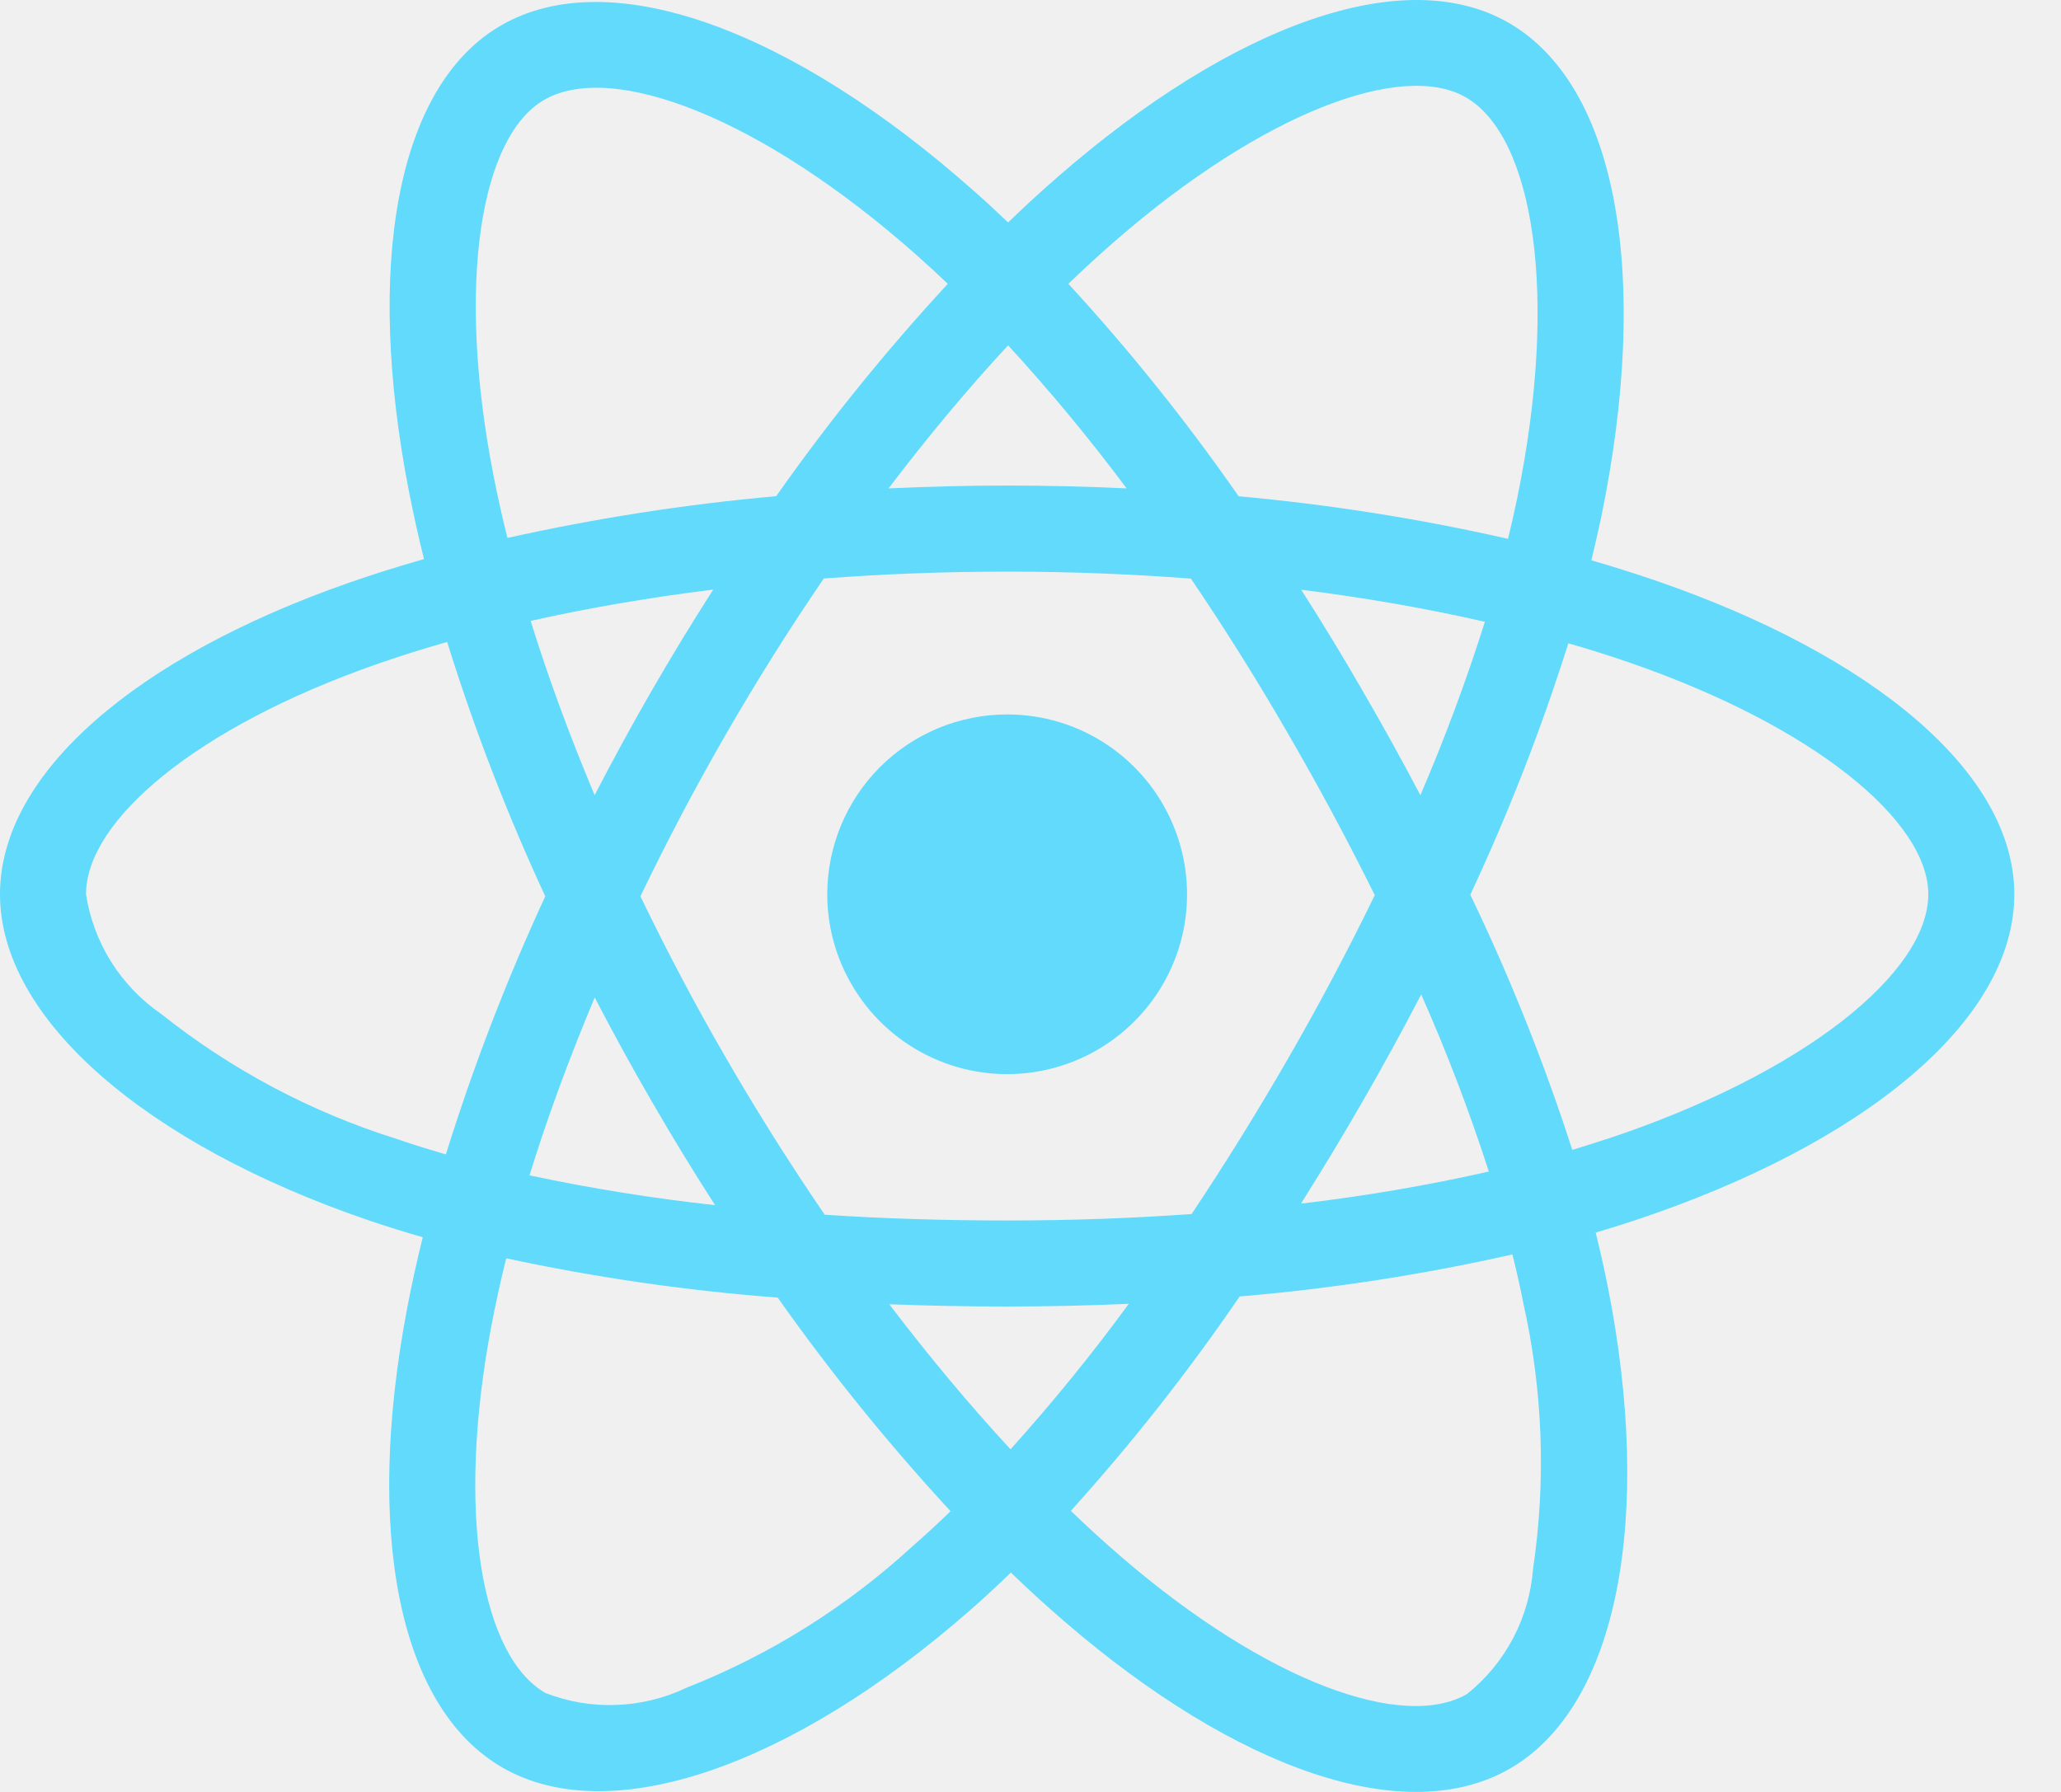
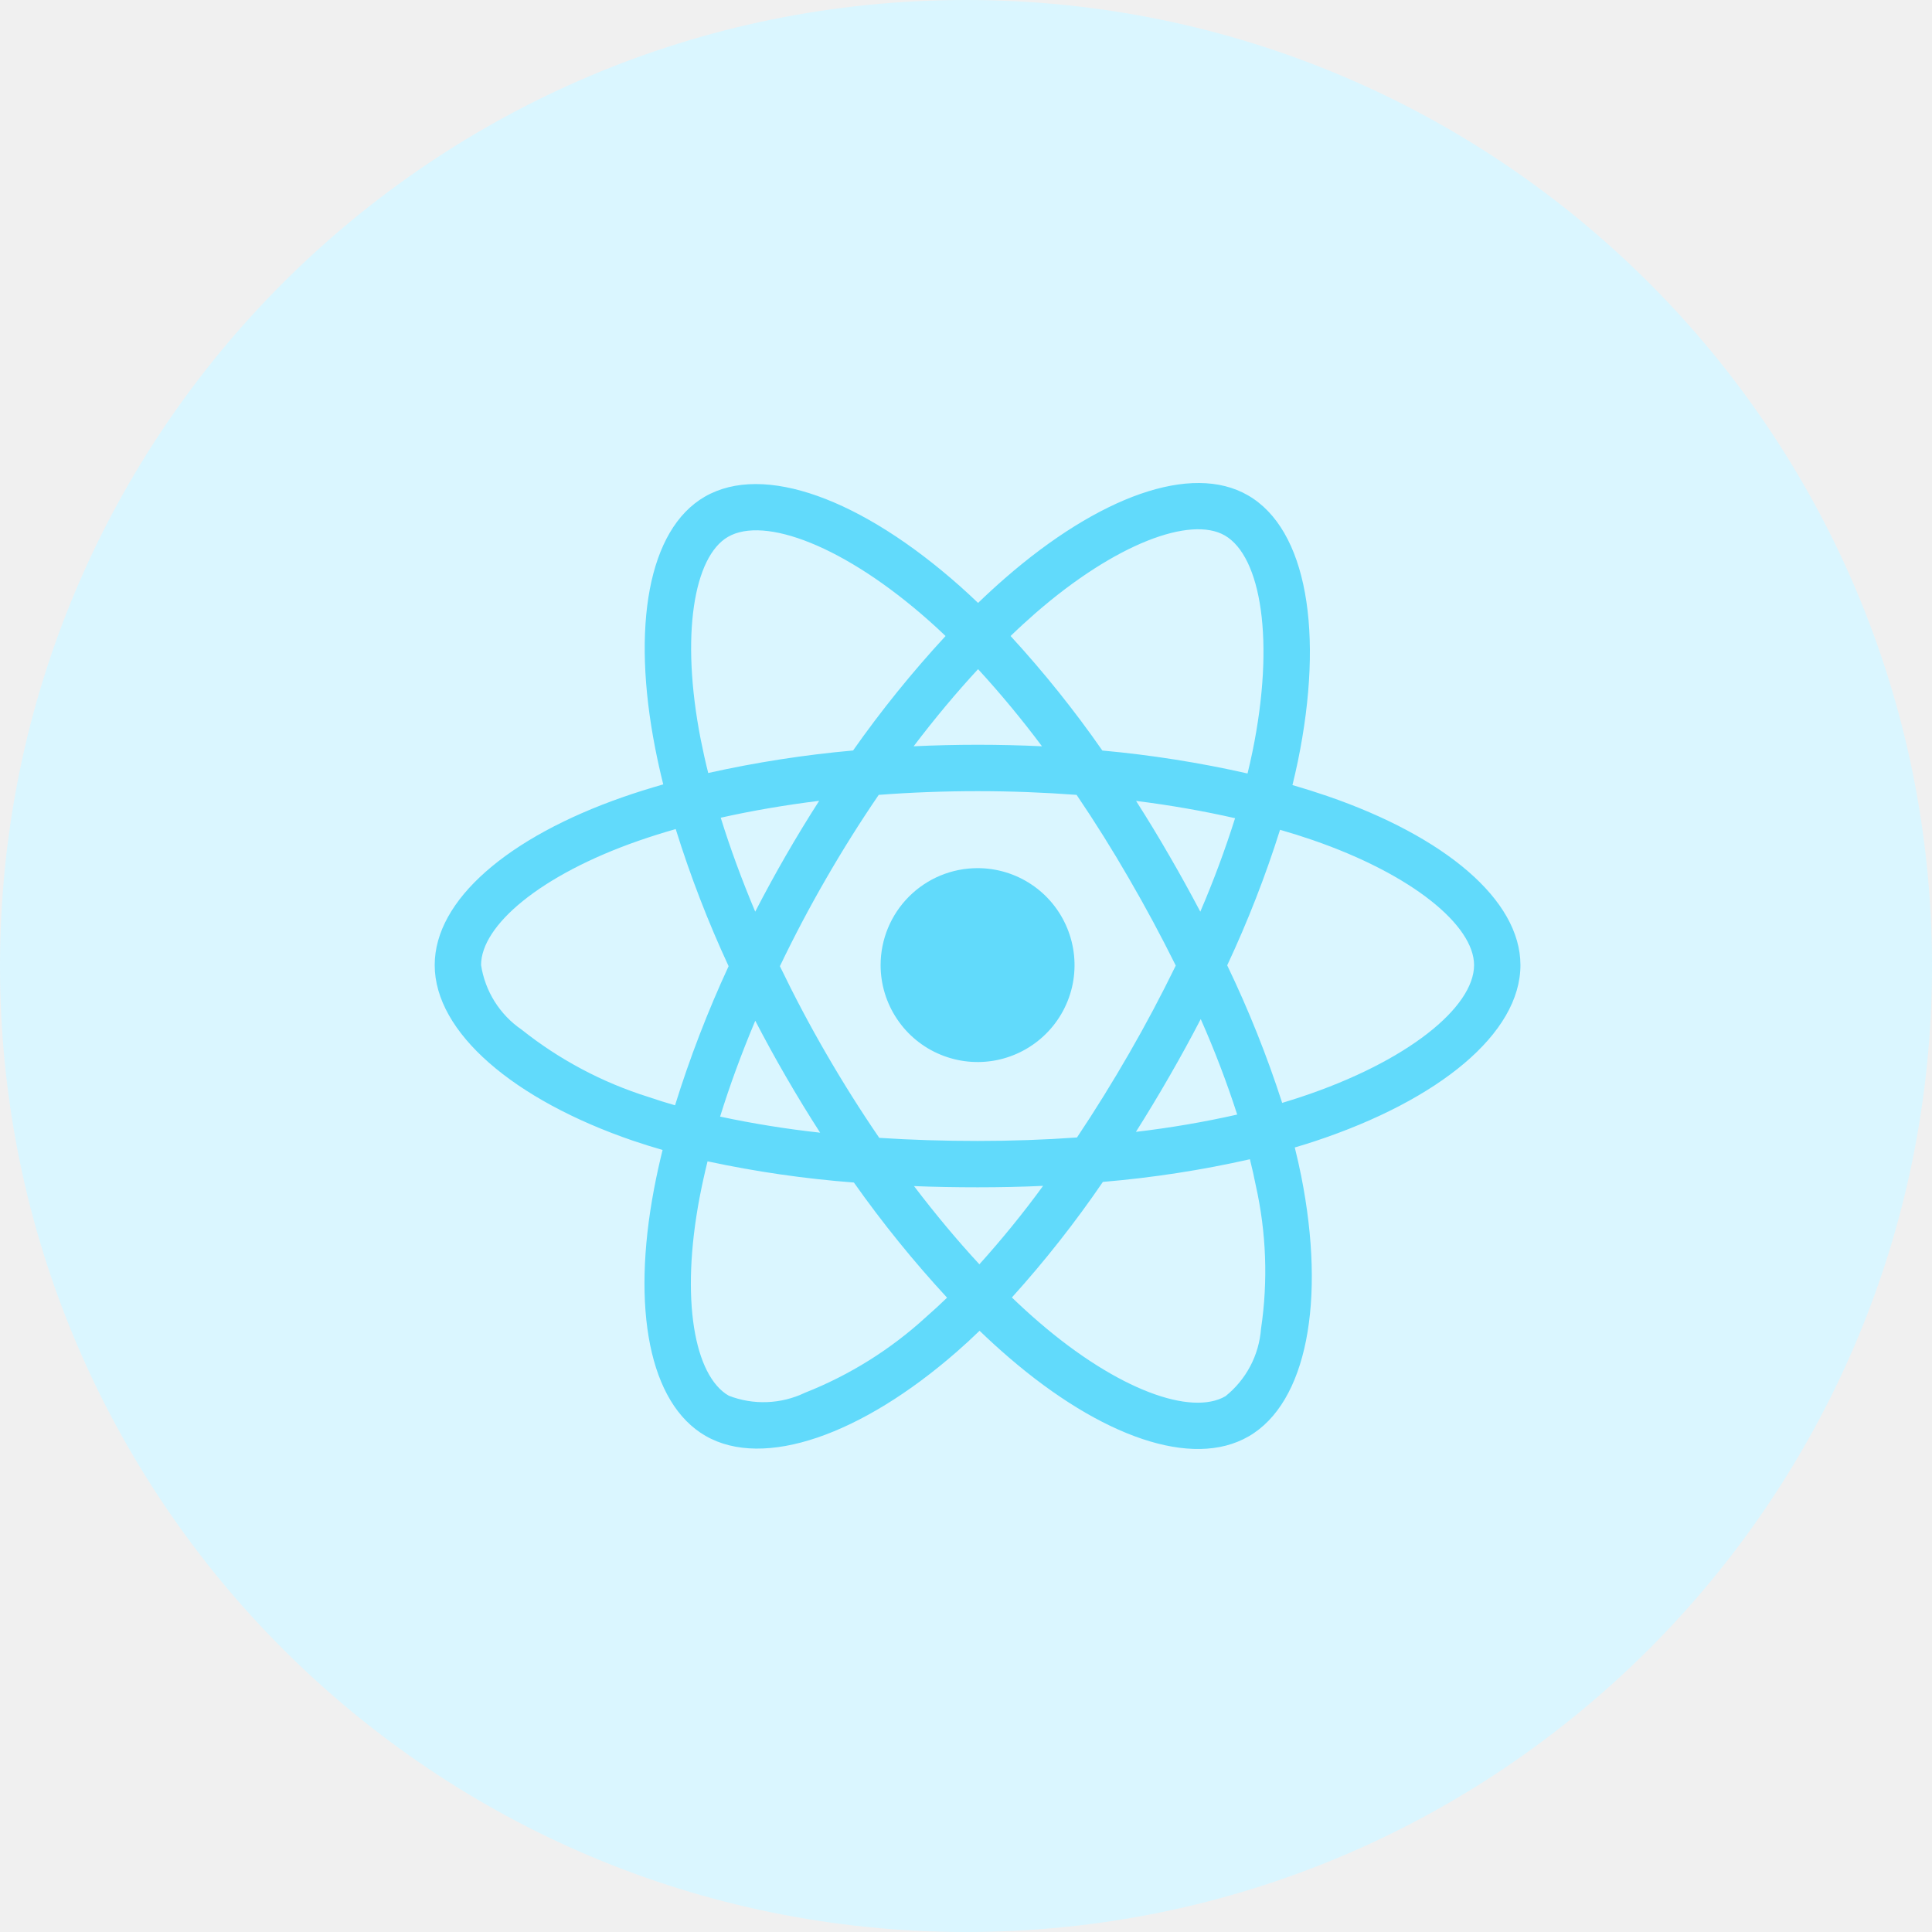
- <svg xmlns="http://www.w3.org/2000/svg" width="23" height="20" viewBox="0 0 23 20" fill="none">
-   <g clip-path="url(#clip0_36_505)">
-     <path d="M18.482 6.482C18.243 6.4 18.002 6.324 17.759 6.254C17.799 6.091 17.836 5.926 17.871 5.761C18.418 3.102 18.06 0.96 16.837 0.255C15.665 -0.422 13.747 0.283 11.81 1.969C11.619 2.135 11.432 2.307 11.25 2.483C11.128 2.366 11.004 2.251 10.877 2.139C8.848 0.336 6.813 -0.423 5.591 0.284C4.419 0.962 4.072 2.976 4.566 5.496C4.615 5.745 4.67 5.994 4.732 6.24C4.444 6.322 4.166 6.409 3.9 6.502C1.52 7.332 0 8.632 0 9.981C0 11.374 1.632 12.772 4.11 13.619C4.311 13.687 4.514 13.751 4.718 13.809C4.652 14.075 4.593 14.342 4.542 14.611C4.072 17.087 4.439 19.054 5.607 19.728C6.814 20.424 8.84 19.708 10.812 17.984C10.968 17.848 11.124 17.704 11.281 17.552C11.478 17.742 11.681 17.927 11.889 18.106C13.799 19.75 15.686 20.414 16.853 19.738C18.059 19.04 18.451 16.928 17.942 14.358C17.903 14.162 17.858 13.962 17.807 13.757C17.95 13.715 18.089 13.672 18.225 13.627C20.802 12.773 22.479 11.393 22.479 9.981C22.479 8.627 20.91 7.318 18.482 6.482ZM12.44 2.693C14.1 1.249 15.651 0.679 16.358 1.086C17.11 1.521 17.403 3.271 16.93 5.567C16.899 5.717 16.865 5.866 16.829 6.014C15.839 5.789 14.835 5.631 13.823 5.539C13.244 4.707 12.609 3.914 11.923 3.168C12.091 3.005 12.264 2.847 12.44 2.693ZM6.637 11.133C6.841 11.526 7.053 11.914 7.275 12.296C7.501 12.687 7.736 13.072 7.98 13.451C7.285 13.375 6.593 13.264 5.909 13.118C6.107 12.477 6.352 11.811 6.637 11.133ZM6.636 8.875C6.357 8.212 6.117 7.559 5.922 6.93C6.563 6.786 7.247 6.669 7.96 6.58C7.721 6.952 7.492 7.329 7.271 7.712C7.05 8.095 6.839 8.482 6.636 8.875ZM7.147 10.004C7.443 9.388 7.761 8.784 8.103 8.192V8.192C8.444 7.6 8.807 7.022 9.193 6.457C9.861 6.406 10.547 6.38 11.24 6.38C11.936 6.38 12.622 6.407 13.29 6.458C13.672 7.021 14.033 7.597 14.373 8.187C14.716 8.777 15.039 9.379 15.342 9.991C15.042 10.608 14.72 11.215 14.377 11.81H14.377C14.036 12.402 13.677 12.982 13.298 13.55C12.631 13.598 11.942 13.622 11.239 13.622C10.54 13.622 9.86 13.601 9.204 13.558C8.816 12.991 8.45 12.41 8.106 11.815C7.763 11.224 7.444 10.62 7.147 10.004H7.147ZM15.208 12.29C15.434 11.898 15.652 11.501 15.86 11.099C16.146 11.744 16.398 12.404 16.615 13.076C15.923 13.232 15.223 13.351 14.518 13.434C14.756 13.057 14.986 12.676 15.208 12.29H15.208ZM15.851 8.875C15.643 8.481 15.428 8.091 15.204 7.706C14.985 7.326 14.757 6.951 14.521 6.582C15.238 6.672 15.925 6.792 16.571 6.94C16.363 7.597 16.123 8.243 15.851 8.875H15.851ZM11.25 3.854C11.718 4.364 12.159 4.897 12.573 5.451C11.688 5.409 10.802 5.409 9.916 5.451C10.353 4.875 10.8 4.34 11.25 3.854ZM6.072 1.115C6.824 0.68 8.487 1.3 10.24 2.857C10.352 2.956 10.464 3.06 10.577 3.168C9.887 3.915 9.247 4.706 8.662 5.538C7.653 5.628 6.651 5.784 5.663 6.004C5.605 5.774 5.554 5.544 5.508 5.311V5.311C5.086 3.152 5.366 1.524 6.072 1.115ZM4.976 12.884C4.79 12.831 4.605 12.773 4.421 12.71C3.469 12.411 2.58 11.938 1.799 11.317C1.576 11.164 1.386 10.966 1.241 10.736C1.097 10.506 1.001 10.249 0.96 9.981C0.96 9.163 2.181 8.118 4.216 7.409C4.471 7.32 4.729 7.239 4.99 7.165C5.292 8.135 5.658 9.083 6.085 10.004C5.653 10.939 5.282 11.901 4.976 12.884ZM10.18 17.261C9.445 17.936 8.592 18.47 7.664 18.836H7.664C7.419 18.953 7.153 19.019 6.881 19.029C6.61 19.04 6.34 18.994 6.087 18.896C5.378 18.487 5.083 16.908 5.485 14.79C5.533 14.54 5.588 14.291 5.649 14.044C6.648 14.259 7.66 14.405 8.679 14.483C9.269 15.319 9.914 16.115 10.608 16.867C10.469 17.002 10.326 17.133 10.18 17.261ZM11.277 16.176C10.822 15.684 10.368 15.141 9.924 14.557C10.355 14.574 10.793 14.582 11.239 14.582C11.698 14.582 12.15 14.572 12.597 14.552C12.185 15.116 11.744 15.657 11.277 16.176V16.176ZM17.108 17.512C17.087 17.782 17.012 18.046 16.885 18.286C16.758 18.526 16.584 18.737 16.372 18.907C15.664 19.317 14.149 18.784 12.515 17.378C12.328 17.217 12.139 17.045 11.95 16.863C12.631 16.109 13.261 15.309 13.834 14.47C14.858 14.384 15.876 14.227 16.878 14.001C16.924 14.186 16.965 14.367 17 14.545C17.218 15.519 17.255 16.524 17.108 17.512V17.512ZM17.924 12.715H17.923C17.8 12.756 17.674 12.795 17.546 12.834C17.232 11.86 16.851 10.908 16.408 9.986C16.834 9.076 17.2 8.138 17.502 7.18C17.732 7.246 17.955 7.316 18.17 7.39C20.25 8.106 21.519 9.165 21.519 9.981C21.519 10.85 20.148 11.978 17.924 12.716V12.715Z" fill="#61DAFB" />
-     <path d="M11.24 7.974C11.637 7.974 12.025 8.091 12.355 8.312C12.685 8.533 12.942 8.846 13.094 9.213C13.246 9.58 13.286 9.983 13.209 10.373C13.131 10.762 12.94 11.12 12.659 11.4C12.378 11.681 12.021 11.872 11.631 11.95C11.242 12.027 10.838 11.988 10.472 11.836C10.105 11.684 9.791 11.426 9.571 11.096C9.35 10.766 9.232 10.378 9.232 9.981C9.232 9.449 9.444 8.938 9.82 8.562C10.197 8.185 10.707 7.974 11.24 7.974Z" fill="#61DAFB" />
+ <svg xmlns="http://www.w3.org/2000/svg" width="40" height="40" viewBox="0 0 40 40" fill="none">
+   <circle cx="20" cy="20" r="20" fill="#DAF6FF" />
+   <g clip-path="url(#clip0_260_2079)">
+     <path d="M27.482 16.482C27.243 16.4 27.002 16.324 26.759 16.254C26.799 16.091 26.836 15.926 26.871 15.761C27.418 13.102 27.06 10.96 25.837 10.255C24.665 9.578 22.747 10.283 20.81 11.969C20.619 12.135 20.432 12.307 20.25 12.483C20.128 12.366 20.004 12.251 19.878 12.139C17.848 10.336 15.813 9.577 14.591 10.284C13.419 10.962 13.072 12.976 13.566 15.496C13.615 15.745 13.67 15.994 13.732 16.24C13.444 16.322 13.166 16.409 12.9 16.502C10.52 17.332 9 18.632 9 19.981C9 21.374 10.632 22.772 13.111 23.619C13.312 23.687 13.514 23.75 13.718 23.809C13.652 24.075 13.593 24.342 13.542 24.611C13.072 27.087 13.439 29.054 14.607 29.728C15.814 30.424 17.84 29.708 19.812 27.984C19.968 27.848 20.124 27.704 20.281 27.552C20.478 27.742 20.681 27.927 20.889 28.106C22.799 29.75 24.686 30.414 25.853 29.738C27.059 29.04 27.451 26.928 26.942 24.358C26.903 24.162 26.858 23.962 26.807 23.757C26.95 23.715 27.089 23.672 27.225 23.627C29.802 22.773 31.479 21.393 31.479 19.981C31.479 18.627 29.91 17.318 27.482 16.482ZM21.44 12.693C23.1 11.249 24.651 10.679 25.358 11.086C26.11 11.521 26.403 13.271 25.93 15.567C25.899 15.717 25.865 15.866 25.829 16.014C24.839 15.79 23.835 15.631 22.823 15.539C22.244 14.707 21.609 13.915 20.923 13.168C21.091 13.005 21.264 12.847 21.44 12.693ZM15.637 21.133C15.841 21.526 16.053 21.914 16.275 22.296C16.501 22.687 16.736 23.072 16.98 23.451C16.285 23.375 15.593 23.264 14.909 23.118C15.107 22.477 15.352 21.811 15.637 21.133ZM15.636 18.875C15.357 18.212 15.117 17.559 14.922 16.93C15.563 16.786 16.247 16.669 16.96 16.58C16.721 16.952 16.492 17.329 16.271 17.712C16.05 18.095 15.839 18.482 15.636 18.875ZM16.147 20.004C16.442 19.388 16.761 18.784 17.103 18.192V18.192C17.444 17.6 17.807 17.022 18.193 16.457C18.861 16.406 19.547 16.38 20.24 16.38C20.936 16.38 21.622 16.407 22.29 16.457C22.672 17.021 23.033 17.598 23.373 18.187C23.716 18.777 24.039 19.379 24.343 19.991C24.042 20.608 23.72 21.215 23.377 21.81H23.377C23.036 22.402 22.677 22.982 22.298 23.55C21.631 23.598 20.942 23.622 20.239 23.622C19.54 23.622 18.86 23.601 18.204 23.558C17.816 22.991 17.45 22.41 17.106 21.815C16.763 21.224 16.444 20.62 16.147 20.004H16.147ZM24.208 22.29C24.434 21.898 24.652 21.501 24.86 21.099C25.146 21.744 25.398 22.404 25.615 23.076C24.923 23.232 24.223 23.351 23.518 23.434C23.756 23.057 23.986 22.676 24.208 22.29H24.208ZM24.851 18.875C24.643 18.481 24.428 18.091 24.204 17.706C23.985 17.326 23.757 16.951 23.521 16.582C24.238 16.672 24.925 16.793 25.571 16.94C25.363 17.597 25.123 18.243 24.851 18.875H24.851ZM20.25 13.854C20.718 14.364 21.159 14.897 21.573 15.451C20.688 15.409 19.802 15.409 18.916 15.451C19.353 14.875 19.8 14.34 20.25 13.854ZM15.072 11.115C15.824 10.68 17.487 11.3 19.24 12.857C19.352 12.956 19.464 13.06 19.577 13.168C18.887 13.915 18.247 14.706 17.662 15.538C16.653 15.628 15.651 15.784 14.663 16.004C14.605 15.774 14.554 15.544 14.508 15.311V15.312C14.085 13.152 14.366 11.524 15.072 11.115ZM13.976 22.884C13.79 22.831 13.605 22.773 13.421 22.71C12.469 22.411 11.58 21.939 10.799 21.317C10.575 21.164 10.386 20.966 10.241 20.736C10.097 20.506 10.001 20.249 9.96 19.981C9.96 19.163 11.181 18.119 13.216 17.409C13.471 17.32 13.729 17.239 13.99 17.165C14.292 18.135 14.658 19.083 15.085 20.004C14.652 20.939 14.282 21.901 13.976 22.884ZM19.18 27.261C18.445 27.936 17.592 28.47 16.664 28.836H16.664C16.419 28.953 16.153 29.019 15.882 29.029C15.61 29.04 15.34 28.994 15.087 28.896C14.378 28.487 14.083 26.908 14.485 24.79C14.533 24.54 14.588 24.291 14.649 24.044C15.648 24.259 16.66 24.405 17.679 24.483C18.269 25.319 18.914 26.115 19.608 26.867C19.469 27.002 19.326 27.133 19.18 27.261ZM20.277 26.176C19.822 25.684 19.368 25.141 18.924 24.557C19.355 24.574 19.793 24.582 20.239 24.582C20.698 24.582 21.15 24.573 21.596 24.552C21.185 25.116 20.744 25.657 20.277 26.176V26.176ZM26.108 27.512C26.087 27.782 26.012 28.046 25.885 28.286C25.758 28.526 25.584 28.737 25.372 28.907C24.664 29.317 23.149 28.784 21.515 27.378C21.328 27.217 21.139 27.045 20.95 26.863C21.631 26.109 22.261 25.309 22.834 24.47C23.858 24.384 24.876 24.227 25.878 24.001C25.924 24.186 25.965 24.367 26 24.545C26.218 25.519 26.255 26.524 26.108 27.512V27.512ZM26.924 22.715H26.923C26.8 22.756 26.674 22.795 26.546 22.834C26.232 21.86 25.851 20.908 25.408 19.986C25.834 19.076 26.2 18.138 26.502 17.18C26.732 17.246 26.955 17.316 27.17 17.39C29.25 18.106 30.519 19.165 30.519 19.981C30.519 20.85 29.148 21.978 26.924 22.715V22.715Z" fill="#61DAFB" />
+     <path d="M20.24 17.974C20.637 17.974 21.025 18.091 21.355 18.312C21.685 18.532 21.942 18.846 22.094 19.213C22.246 19.58 22.286 19.983 22.209 20.373C22.131 20.762 21.94 21.12 21.659 21.4C21.378 21.681 21.021 21.872 20.631 21.95C20.242 22.027 19.838 21.987 19.472 21.835C19.105 21.684 18.791 21.426 18.571 21.096C18.35 20.766 18.232 20.378 18.232 19.981C18.232 19.449 18.444 18.938 18.82 18.562C19.197 18.185 19.707 17.974 20.24 17.974Z" fill="#61DAFB" />
  </g>
  <defs>
-     <clipPath id="clip0_36_505">
-       <rect width="22.479" height="20" fill="white" />
+     <clipPath id="clip0_260_2079">
+       <rect width="22.479" height="20" fill="white" transform="translate(9 10)" />
    </clipPath>
  </defs>
</svg>
